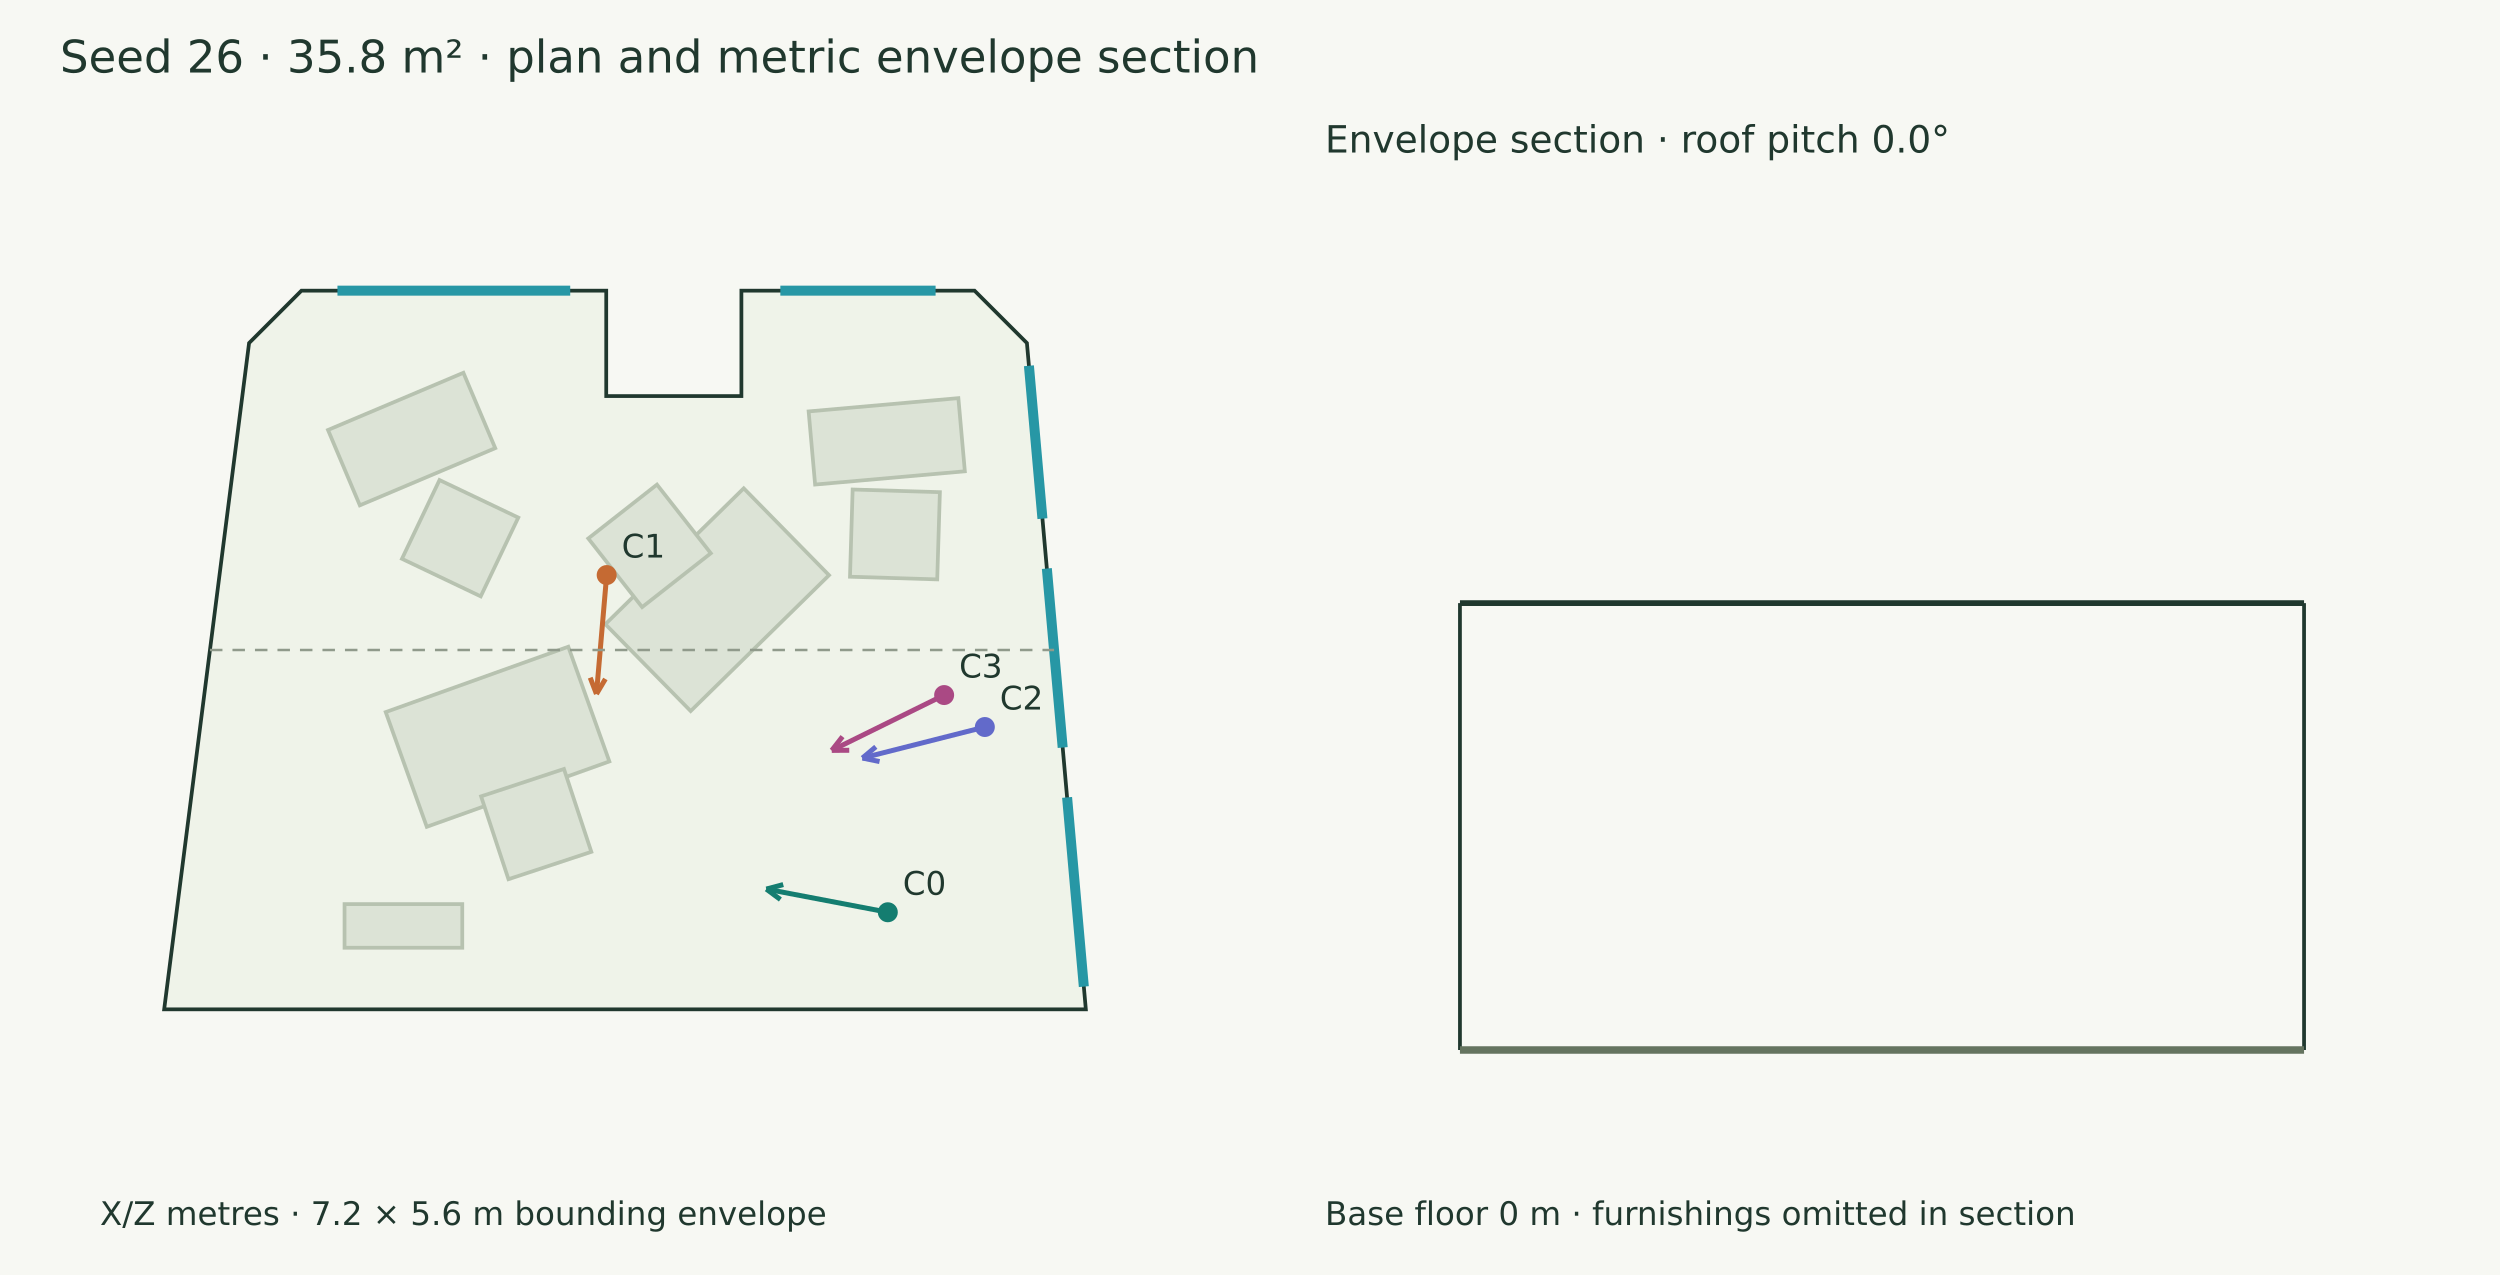
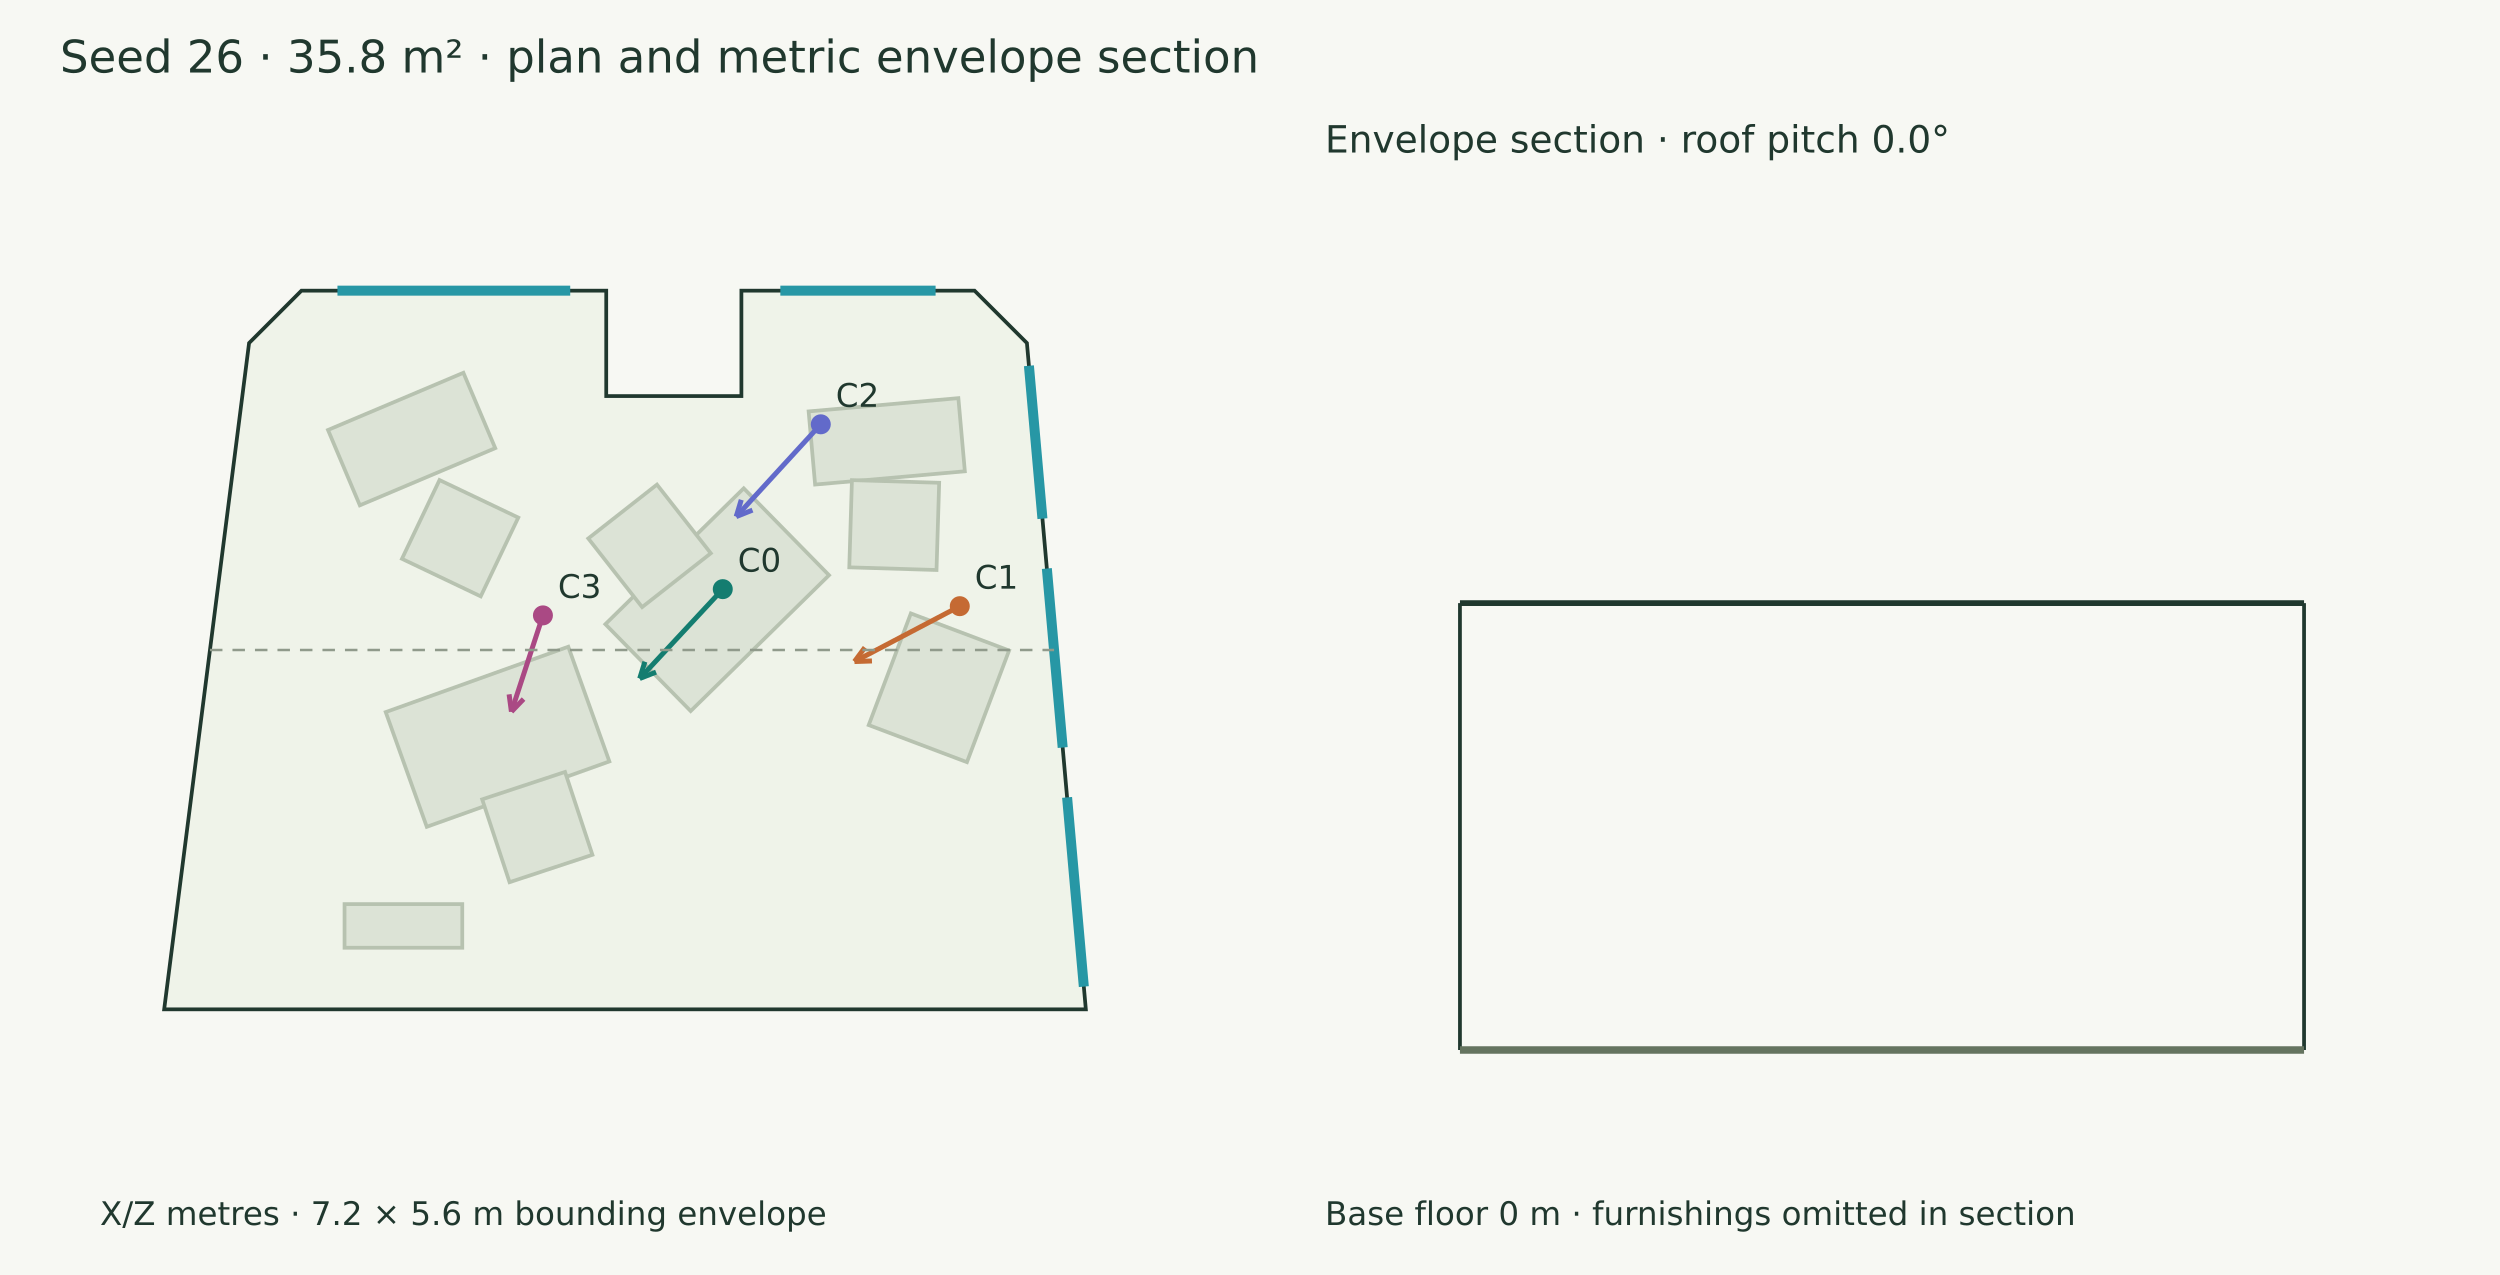
<svg xmlns="http://www.w3.org/2000/svg" width="1000" height="510" viewBox="0 0 1000 510">
  <rect width="100%" height="100%" fill="#f7f8f3" />
  <g font-family="DejaVu Sans" fill="#20382e">
    <text x="24.000" y="29.000" font-size="18">Seed 26 · 35.8 m² · plan and metric envelope section</text>
    <polygon points="120.580,116.263 242.491,116.263 242.491,158.436 296.559,158.436 296.559,116.263 389.814,116.263 410.765,137.214 434.333,403.737 65.667,403.737 99.629,137.214" fill="#eff3e9" stroke="#20382e" stroke-width="1.5" />
    <polygon points="154.286,284.837 227.316,258.689 243.744,304.572 170.714,330.720" fill="#dce3d6" stroke="#b7c2b0" stroke-width="1.5" />
-     <polygon points="192.435,318.535 225.581,307.586 236.530,340.731 203.385,351.681" fill="#dce3d6" stroke="#b7c2b0" stroke-width="1.5" />
+     <polygon points="192.870,319.730 226.016,308.781 236.966,341.926 203.820,352.876" fill="#dce3d6" stroke="#b7c2b0" stroke-width="1.5" />
    <polygon points="331.613,230.082 276.265,284.429 242.141,249.676 297.489,195.329" fill="#dce3d6" stroke="#b7c2b0" stroke-width="1.5" />
    <polygon points="284.320,221.308 256.850,242.848 235.311,215.379 262.780,193.839" fill="#dce3d6" stroke="#b7c2b0" stroke-width="1.5" />
    <polygon points="323.451,164.564 383.345,159.254 385.940,188.511 326.045,193.822" fill="#dce3d6" stroke="#b7c2b0" stroke-width="1.5" />
-     <polygon points="341.059,195.801 375.951,196.864 374.887,231.755 339.996,230.692" fill="#dce3d6" stroke="#b7c2b0" stroke-width="1.5" />
+     <polygon points="340.775,192.045 375.667,193.108 374.603,227.999 339.712,226.936" fill="#dce3d6" stroke="#b7c2b0" stroke-width="1.5" />
    <polygon points="131.200,171.988 185.357,149.108 198.093,179.255 143.936,202.135" fill="#dce3d6" stroke="#b7c2b0" stroke-width="1.5" />
    <polygon points="160.781,223.526 175.804,192.016 207.313,207.039 192.290,238.549" fill="#dce3d6" stroke="#b7c2b0" stroke-width="1.5" />
    <polygon points="184.907,379.096 137.817,379.096 137.817,361.642 184.907,361.642" fill="#dce3d6" stroke="#b7c2b0" stroke-width="1.5" />
+     <polygon points="347.485,290.028 364.345,245.376 403.635,260.212 386.775,304.863" fill="#dce3d6" stroke="#b7c2b0" stroke-width="1.5" />
    <path d="M134.981,116.263 L228.089,116.263" stroke="#2797a5" stroke-width="4" fill="none" />
    <path d="M312.135,116.263 L374.238,116.263" stroke="#2797a5" stroke-width="4" fill="none" />
    <path d="M411.568,146.302 L416.977,207.465" stroke="#2797a5" stroke-width="4" fill="none" />
    <path d="M418.740,227.406 L425.072,299.015" stroke="#2797a5" stroke-width="4" fill="none" />
    <path d="M426.836,318.956 L433.529,394.649" stroke="#2797a5" stroke-width="4" fill="none" />
-     <path d="M355.122,364.905 L306.531,355.635" stroke="#147d70" stroke-width="2" fill="none" />
-     <path d="M306.531,355.635 L313.293,353.825" stroke="#147d70" stroke-width="2" fill="none" />
-     <path d="M306.531,355.635 L312.152,359.807" stroke="#147d70" stroke-width="2" fill="none" />
-     <circle cx="355.122" cy="364.905" r="4" fill="#147d70" />
-     <text x="361.122" y="357.905" font-size="13">C0</text>
-     <path d="M242.669,230.020 L238.581,277.606" stroke="#c56a33" stroke-width="2" fill="none" />
-     <path d="M238.581,277.606 L236.087,271.066" stroke="#c56a33" stroke-width="2" fill="none" />
-     <path d="M238.581,277.606 L242.154,271.587" stroke="#c56a33" stroke-width="2" fill="none" />
-     <circle cx="242.669" cy="230.02" r="4" fill="#c56a33" />
-     <text x="248.669" y="223.020" font-size="13">C1</text>
-     <path d="M393.938,290.805 L344.962,303.217" stroke="#626aca" stroke-width="2" fill="none" />
-     <path d="M344.962,303.217 L350.324,298.717" stroke="#626aca" stroke-width="2" fill="none" />
-     <path d="M344.962,303.217 L351.820,304.620" stroke="#626aca" stroke-width="2" fill="none" />
-     <circle cx="393.938" cy="290.805" r="4" fill="#626aca" />
-     <text x="399.938" y="283.805" font-size="13">C2</text>
-     <path d="M377.654,278.020 L332.700,300.157" stroke="#aa4984" stroke-width="2" fill="none" />
-     <path d="M332.700,300.157 L337.010,294.641" stroke="#aa4984" stroke-width="2" fill="none" />
-     <path d="M332.700,300.157 L339.700,300.104" stroke="#aa4984" stroke-width="2" fill="none" />
-     <circle cx="377.654" cy="278.02" r="4" fill="#aa4984" />
-     <text x="383.654" y="271.020" font-size="13">C3</text>
+     <path d="M289.107,235.657 L255.890,271.389" stroke="#147d70" stroke-width="2" fill="none" />
+     <path d="M255.890,271.389 L257.951,264.699" stroke="#147d70" stroke-width="2" fill="none" />
+     <path d="M255.890,271.389 L262.411,268.845" stroke="#147d70" stroke-width="2" fill="none" />
+     <circle cx="289.107" cy="235.657" r="4" fill="#147d70" />
+     <text x="295.107" y="228.657" font-size="13">C0</text>
+     <path d="M383.912,242.471 L341.787,264.616" stroke="#c56a33" stroke-width="2" fill="none" />
+     <path d="M341.787,264.616 L345.949,258.988" stroke="#c56a33" stroke-width="2" fill="none" />
+     <path d="M341.787,264.616 L348.783,264.378" stroke="#c56a33" stroke-width="2" fill="none" />
+     <circle cx="383.912" cy="242.471" r="4" fill="#c56a33" />
+     <text x="389.912" y="235.471" font-size="13">C1</text>
+     <path d="M328.314,169.722 L294.488,206.632" stroke="#626aca" stroke-width="2" fill="none" />
+     <path d="M294.488,206.632 L296.502,199.928" stroke="#626aca" stroke-width="2" fill="none" />
+     <path d="M294.488,206.632 L300.992,204.042" stroke="#626aca" stroke-width="2" fill="none" />
+     <circle cx="328.314" cy="169.722" r="4" fill="#626aca" />
+     <text x="334.314" y="162.722" font-size="13">C2</text>
+     <path d="M217.174,246.154 L204.569,284.670" stroke="#aa4984" stroke-width="2" fill="none" />
+     <path d="M204.569,284.670 L203.636,277.732" stroke="#aa4984" stroke-width="2" fill="none" />
+     <path d="M204.569,284.670 L209.424,279.626" stroke="#aa4984" stroke-width="2" fill="none" />
+     <circle cx="217.174" cy="246.154" r="4" fill="#aa4984" />
+     <text x="223.174" y="239.154" font-size="13">C3</text>
    <text x="40.000" y="490.000" font-size="13">X/Z metres · 7.2 × 5.6 m bounding envelope</text>
    <path d="M83.983,260.000 L421.622,260.000" stroke="#909a8b" stroke-width="1" stroke-dasharray="5 4" fill="none" />
    <path d="M583.983,241.247 L921.622,241.247" stroke="#20382e" stroke-width="2.3" fill="none" />
    <path d="M583.983,420.000 L583.983,241.247" stroke="#20382e" stroke-width="1.5" fill="none" />
    <path d="M921.622,420.000 L921.622,241.247" stroke="#20382e" stroke-width="1.5" fill="none" />
    <path d="M583.983,420.000 L921.622,420.000" stroke="#65745f" stroke-width="3" fill="none" />
    <path d="M583.983,420.000 L583.983,420.000" stroke="#8d9a85" stroke-width="1" fill="none" />
    <path d="M921.622,420.000 L921.622,420.000" stroke="#8d9a85" stroke-width="1" fill="none" />
    <text x="530.000" y="61.000" font-size="15">Envelope section · roof pitch 0.0°</text>
    <text x="530.000" y="490.000" font-size="13">Base floor 0 m · furnishings omitted in section</text>
  </g>
</svg>
